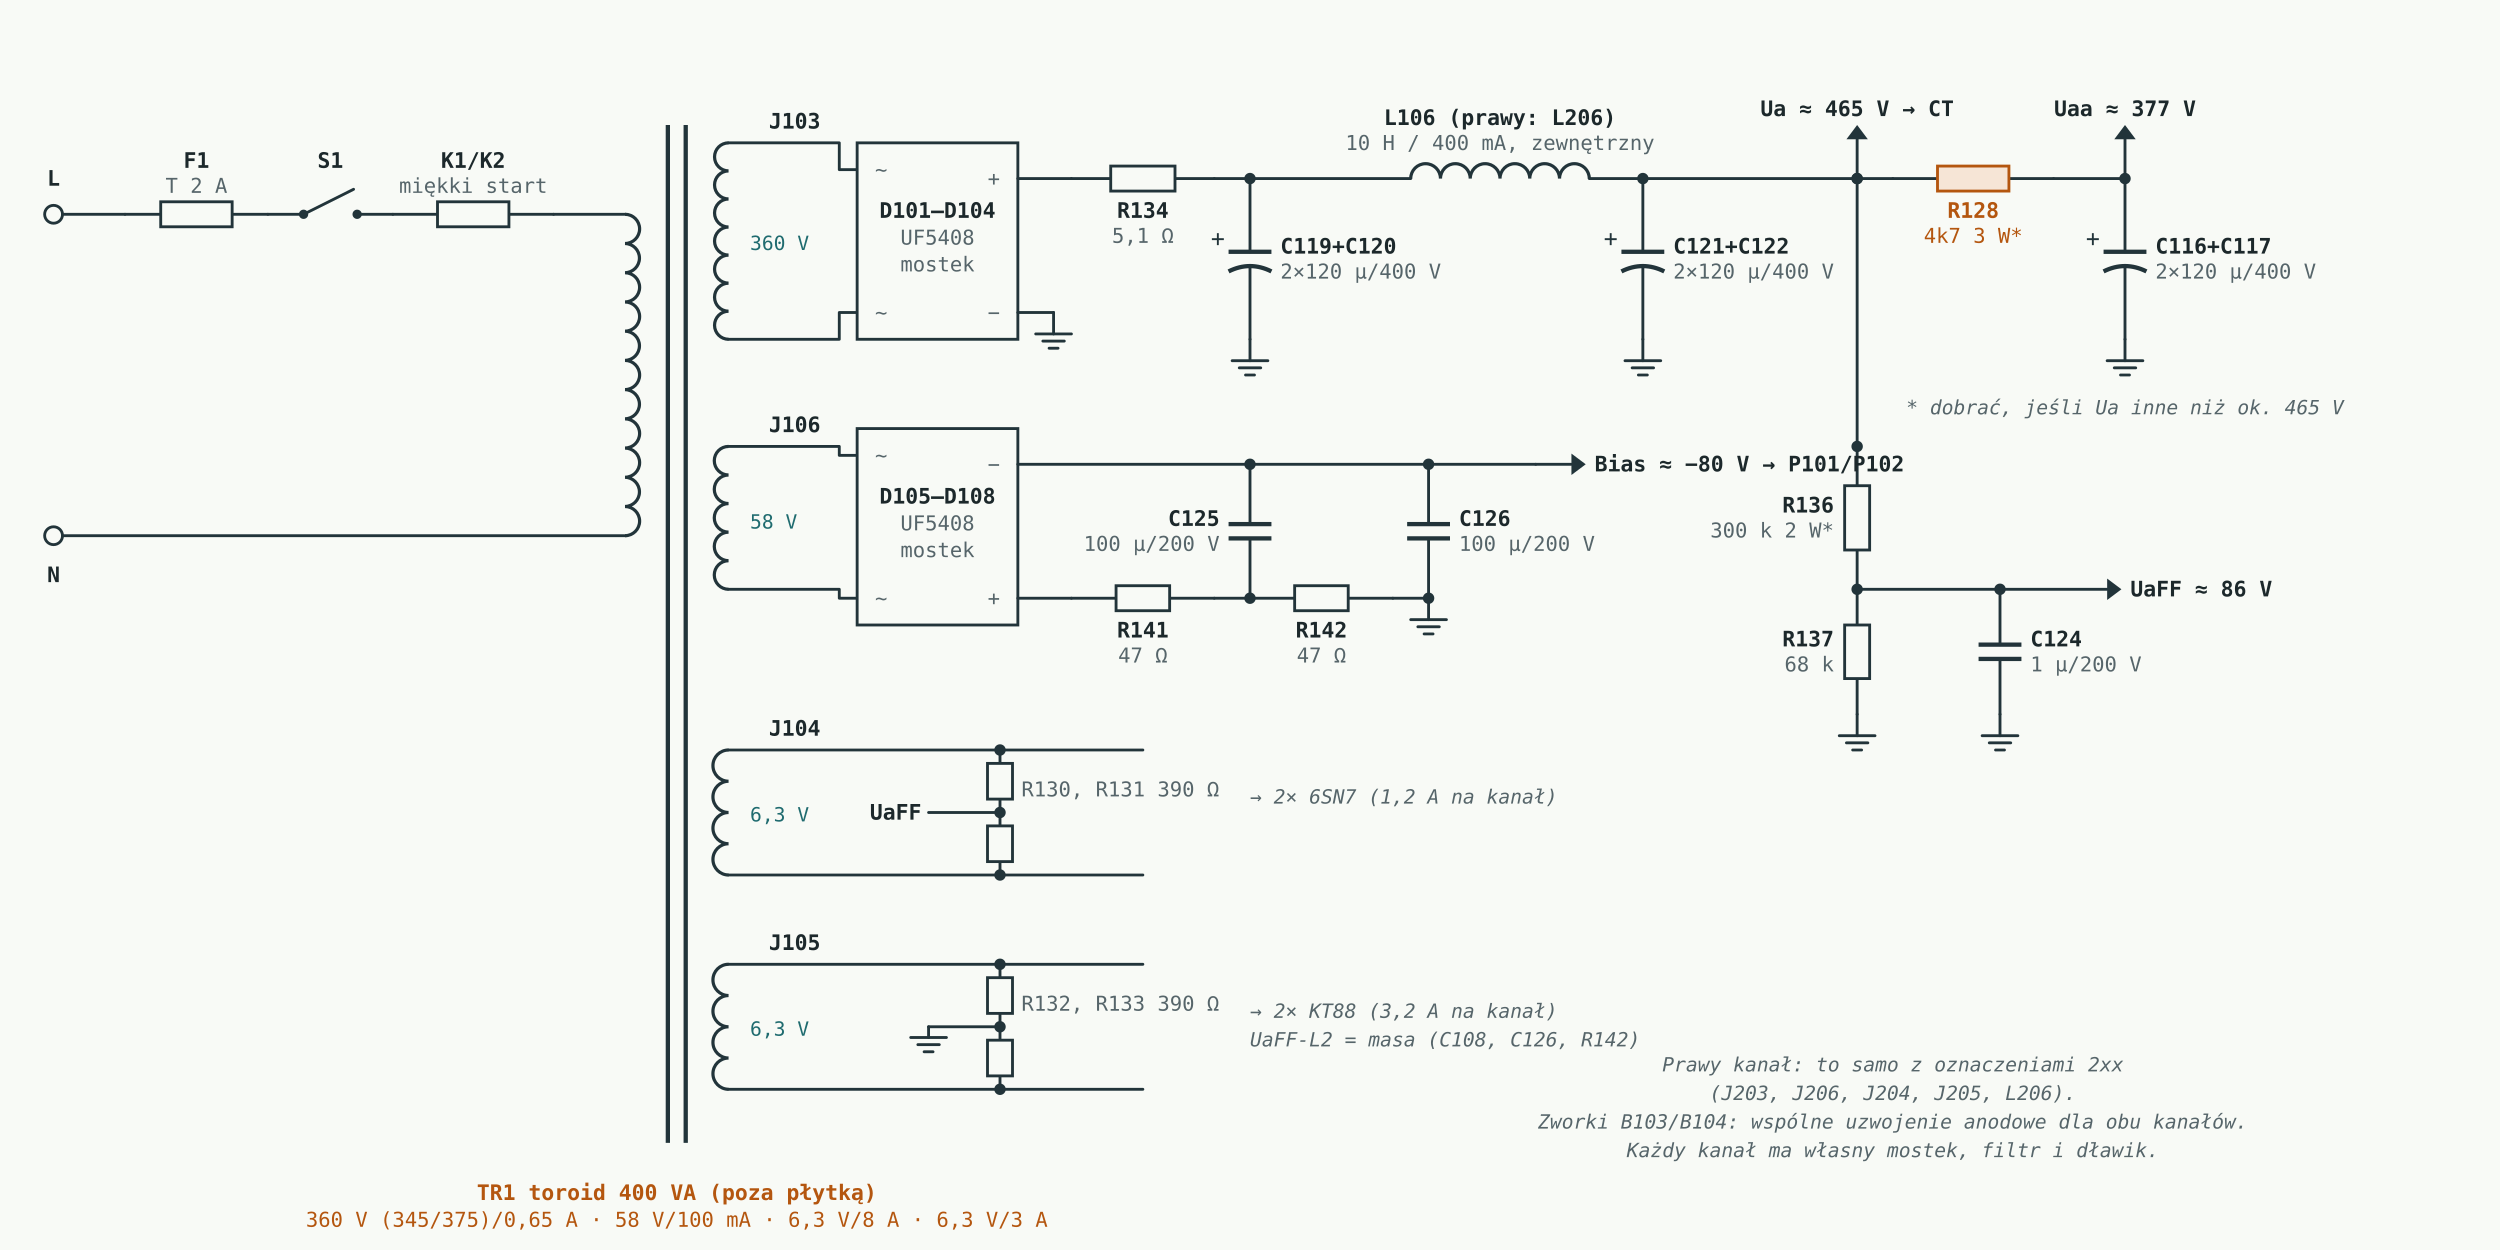
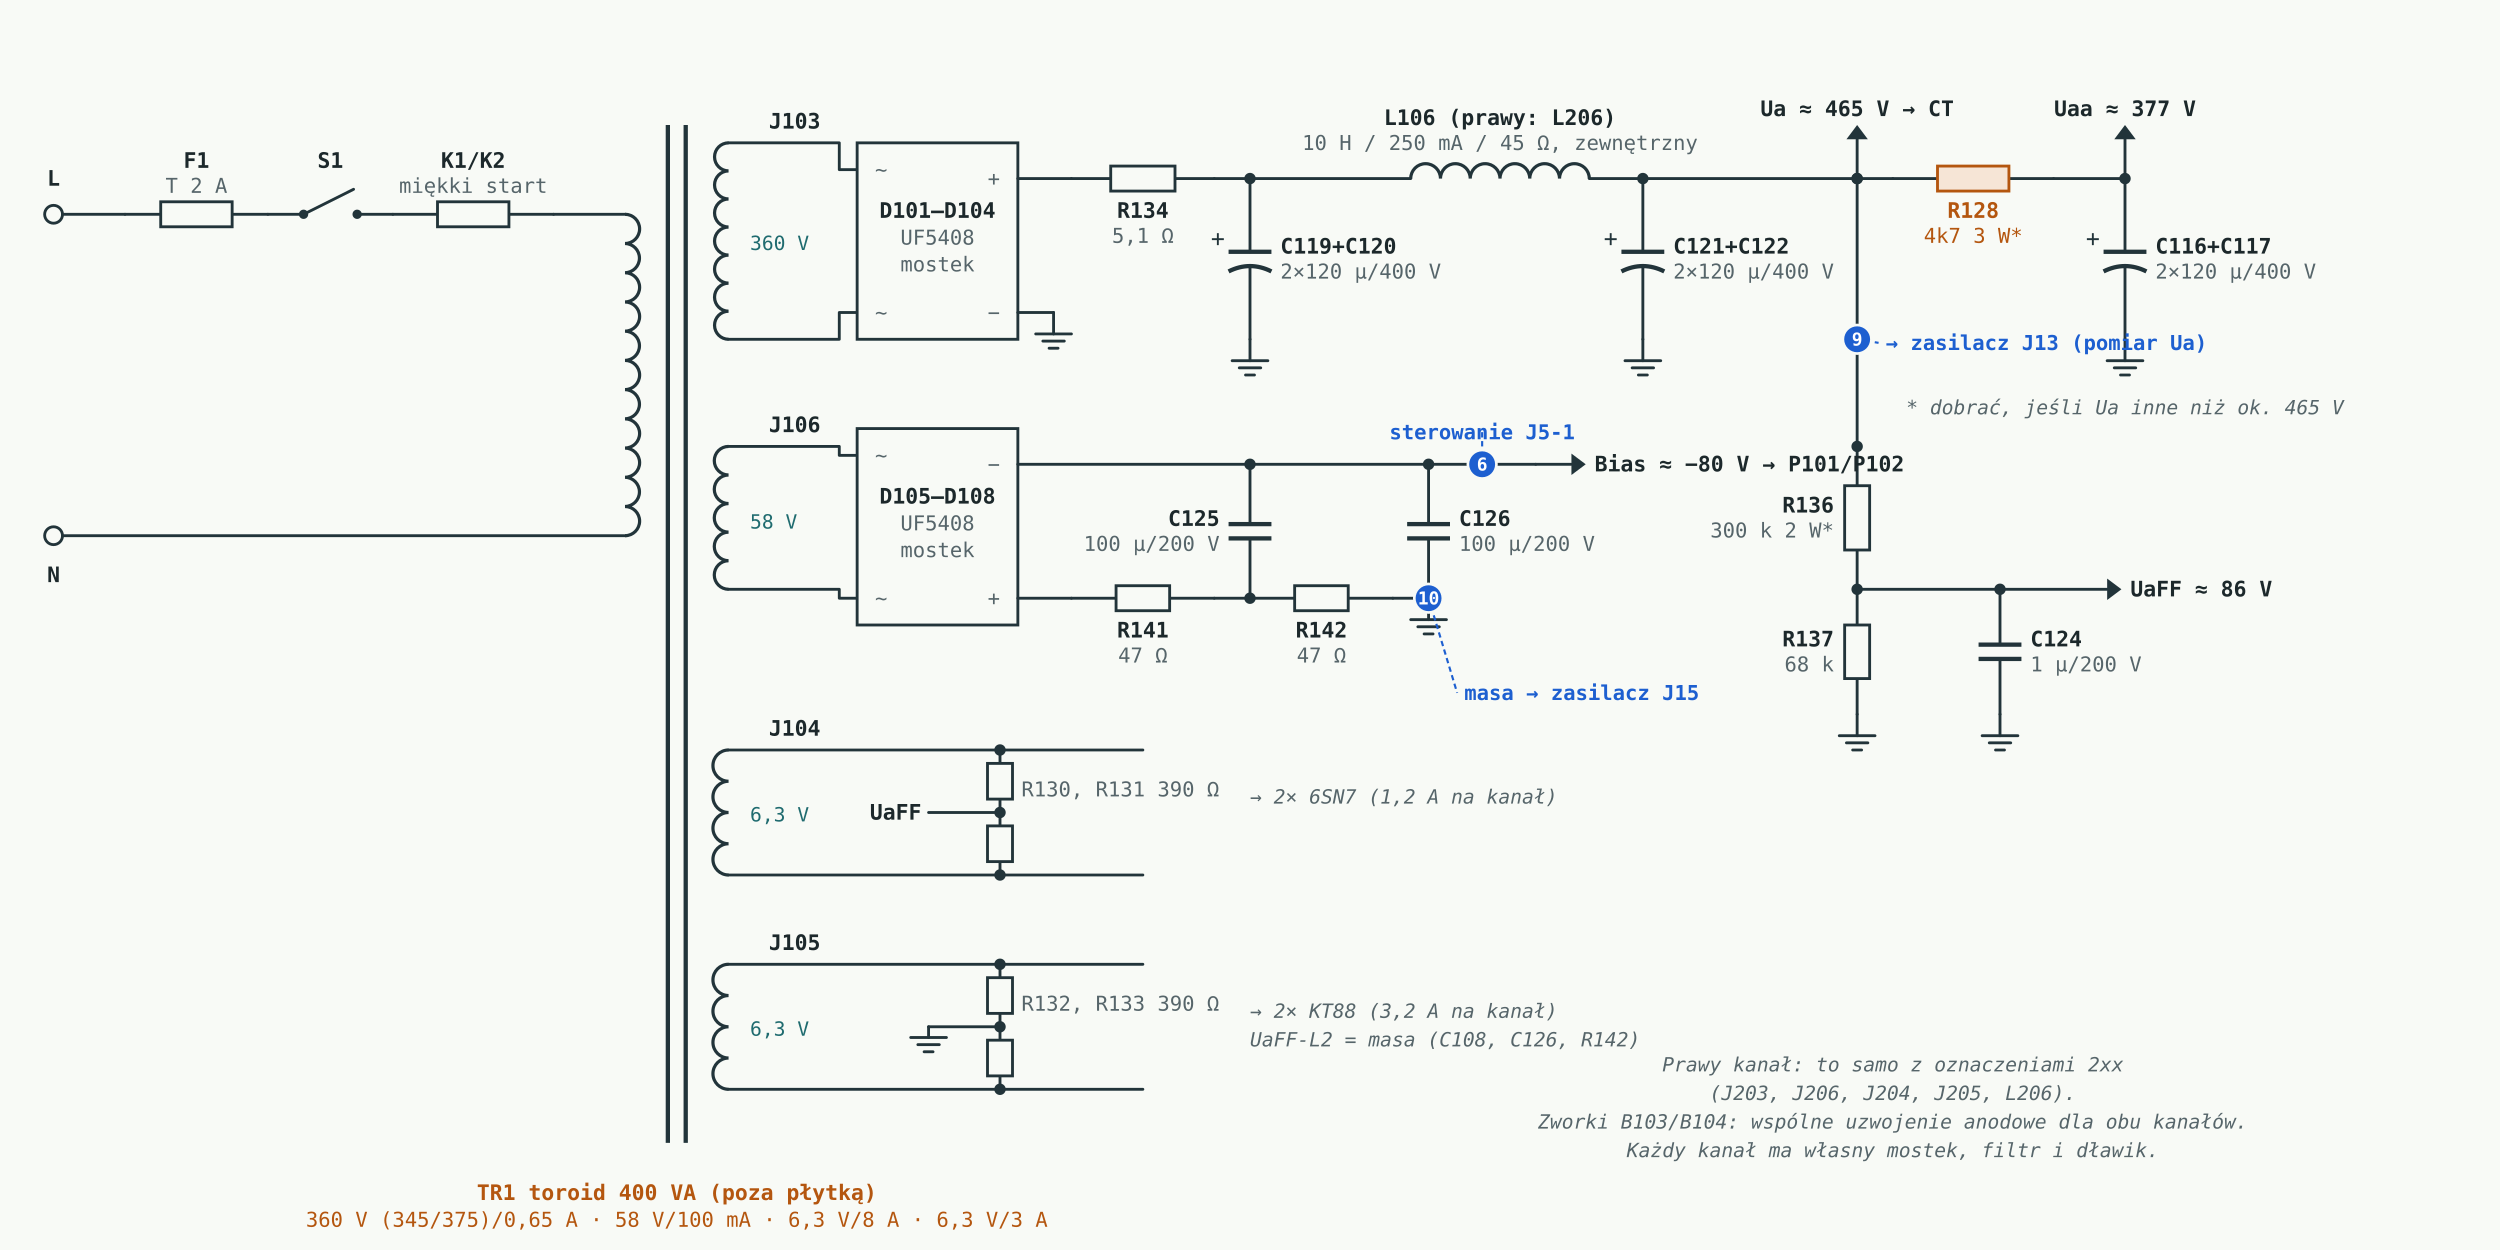
<svg xmlns="http://www.w3.org/2000/svg" viewBox="0 0 1400 700" width="1400" height="700">
  <style>
.w{fill:none;stroke:#22343a;stroke-width:1.6;stroke-linejoin:round;stroke-linecap:round}
.part{fill:#f8faf6;stroke:#22343a;stroke-width:1.6}
.chgp{stroke:#b4560f;fill:#f6e5d6}
.plate{stroke:#22343a;stroke-width:2.4;fill:none}
.plate.chgp{stroke:#b4560f}
.dot{fill:#22343a}
.tube{fill:none;stroke:#22343a;stroke-width:1.6}
.el{fill:none;stroke:#22343a;stroke-width:2}
.grid{stroke-dasharray:3 3;stroke-width:1.6}
.coil{fill:none;stroke:#22343a;stroke-width:1.8}
.chgc{stroke:#b4560f}
.core{stroke:#22343a;stroke-width:2.4}
.flagm{fill:#22343a}
.term{fill:#f8faf6;stroke:#22343a;stroke-width:1.6}
text{font-family:"JetBrains Mono",Consolas,monospace;fill:#1c282b}
.ref{font-size:12px;font-weight:600}
.val{font-size:11.5px;fill:#56656a}
.ref.chg,.val.chg,.rail.chg,.tref.chg,.ttyp.chg{fill:#b4560f}
.tref{font-family:"Arial Narrow",sans-serif;font-size:16px;font-weight:700}
.ttyp{font-size:11.5px;fill:#56656a}
.rail{font-size:12px;font-weight:600}
.op{font-size:11px;fill:#1f6b6f}
.net{font-size:11px;fill:#56656a;font-style:italic}
.pol{font-size:13px;fill:#22343a}
+ .precp{stroke:#6b3fb0;fill:#e6dcf5}
+ .ref.prec,.val.prec{fill:#6b3fb0}
+ .mk{fill:#1d5fd0;stroke:#f8faf6;stroke-width:1.5}
+ .mkn{font-size:10px;font-weight:700;fill:#fff}
+ .mkl{stroke:#1d5fd0;stroke-width:1.2;stroke-dasharray:3 2}
+ .mkt{font-size:11.5px;font-weight:700;fill:#1d5fd0}
</style>
  <rect width="100%" height="100%" fill="#f8faf6" />
  <circle class="term" cx="30" cy="120" r="5" />
  <text class="ref" x="30" y="104" text-anchor="middle">L</text>
  <circle class="term" cx="30" cy="300" r="5" />
  <text class="ref" x="30" y="326" text-anchor="middle">N</text>
  <polyline class="w" points="35,120 70,120" />
  <polyline class="w" points="70,120 90,120" />
  <polyline class="w" points="130,120 150,120" />
  <rect class="part" x="90" y="113" width="40" height="14" />
  <text class="ref" x="110" y="94" text-anchor="middle">F1</text>
  <text class="val" x="110" y="108" text-anchor="middle">T 2 A</text>
  <polyline class="w" points="150,120 170,120" />
  <circle class="dot" cx="170" cy="120" r="2.6" />
  <line class="w" x1="170" y1="120" x2="198" y2="106" />
  <circle class="dot" cx="200" cy="120" r="2.6" />
  <text class="ref" x="185" y="94" text-anchor="middle">S1</text>
  <polyline class="w" points="200,120 220,120" />
  <polyline class="w" points="220,120 245,120" />
  <polyline class="w" points="285,120 310,120" />
  <rect class="part" x="245" y="113" width="40" height="14" />
  <text class="ref" x="265" y="94" text-anchor="middle">K1/K2</text>
  <text class="val" x="265" y="108" text-anchor="middle">miękki start</text>
  <polyline class="w" points="310,120 350,120" />
  <polyline class="w" points="35,300 350,300" />
  <path class="coil" d="M350 120 A8.182 8.182 0 0 1 350 136.364 A8.182 8.182 0 0 1 350 152.727 A8.182 8.182 0 0 1 350 169.091 A8.182 8.182 0 0 1 350 185.455 A8.182 8.182 0 0 1 350 201.818 A8.182 8.182 0 0 1 350 218.182 A8.182 8.182 0 0 1 350 234.545 A8.182 8.182 0 0 1 350 250.909 A8.182 8.182 0 0 1 350 267.273 A8.182 8.182 0 0 1 350 283.636 A8.182 8.182 0 0 1 350 300" />
  <line class="core" x1="374" y1="70" x2="374" y2="640" />
  <line class="core" x1="384" y1="70" x2="384" y2="640" />
  <text class="ref chg" x="379" y="672" text-anchor="middle">TR1  toroid 400 VA (poza płytką)</text>
  <text class="val chg" x="379" y="687" text-anchor="middle">360 V (345/375)/0,65 A · 58 V/100 mA · 6,3 V/8 A · 6,3 V/3 A</text>
  <path class="coil" d="M408 80 A7.857 7.857 0 0 0 408 95.714 A7.857 7.857 0 0 0 408 111.429 A7.857 7.857 0 0 0 408 127.143 A7.857 7.857 0 0 0 408 142.857 A7.857 7.857 0 0 0 408 158.571 A7.857 7.857 0 0 0 408 174.286 A7.857 7.857 0 0 0 408 190" />
  <text class="op" x="420" y="140" text-anchor="start">360 V</text>
  <polyline class="w" points="408,80 470,80 470,95 480,95" />
  <polyline class="w" points="408,190 470,190 470,175 480,175" />
  <text class="ref" x="445" y="72" text-anchor="middle">J103</text>
  <rect class="part" x="480" y="80" width="90" height="110" />
  <text class="ref" x="525" y="122" text-anchor="middle">D101–D104</text>
  <text class="val" x="525" y="137" text-anchor="middle">UF5408</text>
  <text class="val" x="525" y="152" text-anchor="middle">mostek</text>
  <text class="val" x="490" y="99" text-anchor="start">~</text>
  <text class="val" x="490" y="179" text-anchor="start">~</text>
  <text class="val" x="560" y="104" text-anchor="end">+</text>
  <text class="val" x="560" y="179" text-anchor="end">−</text>
  <polyline class="w" points="570,175 590,175" />
  <polyline class="w" points="590,175 590,187" />
  <line class="w" x1="580" y1="187" x2="600" y2="187" />
  <line class="w" x1="584" y1="191" x2="596" y2="191" />
  <line class="w" x1="587.5" y1="195" x2="592.5" y2="195" />
  <polyline class="w" points="570,100 600,100" />
  <polyline class="w" points="600,100 622,100" />
  <polyline class="w" points="658,100 680,100" />
  <rect class="part" x="622" y="93" width="36" height="14" />
  <text class="ref" x="640" y="122" text-anchor="middle">R134</text>
  <text class="val" x="640" y="136" text-anchor="middle">5,1 Ω</text>
  <polyline class="w" points="680,100 700,100" />
  <circle class="dot" cx="700" cy="100" r="3.2" />
  <polyline class="w" points="700,100 700,141" />
  <polyline class="w" points="700,149 700,190" />
  <line class="plate" x1="688" y1="141" x2="712" y2="141" />
  <path class="plate" d="M688 152 Q700 146 712 152" fill="none" />
  <text class="pol" x="682" y="138" text-anchor="middle">+</text>
  <text class="ref" x="717" y="142" text-anchor="start">C119+C120</text>
  <text class="val" x="717" y="156" text-anchor="start">2×120 µ/400 V</text>
  <polyline class="w" points="700,190 700,202" />
  <line class="w" x1="690" y1="202" x2="710" y2="202" />
  <line class="w" x1="694" y1="206" x2="706" y2="206" />
  <line class="w" x1="697.5" y1="210" x2="702.5" y2="210" />
  <polyline class="w" points="700,100 790,100" />
  <path class="coil" d="M790 100 A8.333 8.333 0 0 1 806.667 100 A8.333 8.333 0 0 1 823.333 100 A8.333 8.333 0 0 1 840 100 A8.333 8.333 0 0 1 856.667 100 A8.333 8.333 0 0 1 873.333 100 A8.333 8.333 0 0 1 890 100" />
  <text class="ref" x="840" y="70" text-anchor="middle">L106 (prawy: L206)</text>
-   <text class="val" x="840" y="84" text-anchor="middle">10 H / 400 mA, zewnętrzny</text>
+   <text class="val" x="840" y="84" text-anchor="middle">10 H / 250 mA / 45 Ω, zewnętrzny</text>
  <polyline class="w" points="890,100 920,100" />
  <circle class="dot" cx="920" cy="100" r="3.2" />
  <polyline class="w" points="920,100 920,141" />
  <polyline class="w" points="920,149 920,190" />
  <line class="plate" x1="908" y1="141" x2="932" y2="141" />
  <path class="plate" d="M908 152 Q920 146 932 152" fill="none" />
  <text class="pol" x="902" y="138" text-anchor="middle">+</text>
  <text class="ref" x="937" y="142" text-anchor="start">C121+C122</text>
  <text class="val" x="937" y="156" text-anchor="start">2×120 µ/400 V</text>
  <polyline class="w" points="920,190 920,202" />
  <line class="w" x1="910" y1="202" x2="930" y2="202" />
  <line class="w" x1="914" y1="206" x2="926" y2="206" />
  <line class="w" x1="917.5" y1="210" x2="922.5" y2="210" />
  <polyline class="w" points="920,100 1060,100" />
  <circle class="dot" cx="1040" cy="100" r="3.2" />
  <polyline class="w" points="1040,100 1040,78" />
  <path class="flagm" d="M1034 78 L1046 78 L1040 70 Z" />
  <text class="rail" x="1040" y="65" text-anchor="middle">Ua ≈ 465 V → CT</text>
  <polyline class="w" points="1060,100 1085,100" />
  <polyline class="w" points="1125,100 1150,100" />
  <rect class="part chgp" x="1085" y="93" width="40" height="14" />
  <text class="ref chg" x="1105" y="122" text-anchor="middle">R128</text>
  <text class="val chg" x="1105" y="136" text-anchor="middle">4k7 3 W*</text>
  <polyline class="w" points="1150,100 1190,100" />
  <circle class="dot" cx="1190" cy="100" r="3.2" />
  <polyline class="w" points="1190,100 1190,141" />
  <polyline class="w" points="1190,149 1190,190" />
  <line class="plate" x1="1178" y1="141" x2="1202" y2="141" />
  <path class="plate" d="M1178 152 Q1190 146 1202 152" fill="none" />
  <text class="pol" x="1172" y="138" text-anchor="middle">+</text>
  <text class="ref" x="1207" y="142" text-anchor="start">C116+C117</text>
  <text class="val" x="1207" y="156" text-anchor="start">2×120 µ/400 V</text>
  <polyline class="w" points="1190,190 1190,202" />
  <line class="w" x1="1180" y1="202" x2="1200" y2="202" />
  <line class="w" x1="1184" y1="206" x2="1196" y2="206" />
  <line class="w" x1="1187.5" y1="210" x2="1192.5" y2="210" />
  <polyline class="w" points="1190,100 1190,78" />
  <path class="flagm" d="M1184 78 L1196 78 L1190 70 Z" />
  <text class="rail" x="1190" y="65" text-anchor="middle">Uaa ≈ 377 V</text>
  <text class="net" x="1190" y="232" text-anchor="middle">* dobrać, jeśli Ua inne niż ok. 465 V</text>
  <circle class="dot" cx="1040" cy="100" r="3.2" />
  <polyline class="w" points="1040,100 1040,250" />
  <circle class="dot" cx="1040" cy="250" r="3.2" />
  <polyline class="w" points="1040,250 1040,272" />
  <polyline class="w" points="1040,308 1040,330" />
  <rect class="part" x="1033" y="272" width="14" height="36" />
  <text class="ref" x="1027" y="287" text-anchor="end">R136</text>
  <text class="val" x="1027" y="301" text-anchor="end">300 k 2 W*</text>
  <circle class="dot" cx="1040" cy="330" r="3.2" />
  <polyline class="w" points="1040,330 1040,350" />
  <polyline class="w" points="1040,380 1040,400" />
  <rect class="part" x="1033" y="350" width="14" height="30" />
  <text class="ref" x="1027" y="362" text-anchor="end">R137</text>
  <text class="val" x="1027" y="376" text-anchor="end">68 k</text>
  <polyline class="w" points="1040,400 1040,412" />
  <line class="w" x1="1030" y1="412" x2="1050" y2="412" />
  <line class="w" x1="1034" y1="416" x2="1046" y2="416" />
  <line class="w" x1="1037.5" y1="420" x2="1042.5" y2="420" />
  <polyline class="w" points="1040,330 1120,330" />
  <circle class="dot" cx="1120" cy="330" r="3.2" />
  <polyline class="w" points="1120,330 1120,361" />
  <polyline class="w" points="1120,369 1120,400" />
  <line class="plate" x1="1108" y1="361" x2="1132" y2="361" />
  <line class="plate" x1="1108" y1="369" x2="1132" y2="369" />
  <text class="ref" x="1137" y="362" text-anchor="start">C124</text>
  <text class="val" x="1137" y="376" text-anchor="start">1 µ/200 V</text>
  <polyline class="w" points="1120,400 1120,412" />
  <line class="w" x1="1110" y1="412" x2="1130" y2="412" />
  <line class="w" x1="1114" y1="416" x2="1126" y2="416" />
  <line class="w" x1="1117.5" y1="420" x2="1122.5" y2="420" />
  <polyline class="w" points="1120,330 1180,330" />
  <path class="flagm" d="M1180 324 L1180 336 L1188 330 Z" />
  <text class="rail" x="1193" y="334" text-anchor="start">UaFF ≈ 86 V</text>
  <polyline class="w" points="1040,250 1040,250" />
  <path class="coil" d="M408 250 A8 8 0 0 0 408 266 A8 8 0 0 0 408 282 A8 8 0 0 0 408 298 A8 8 0 0 0 408 314 A8 8 0 0 0 408 330" />
  <text class="op" x="420" y="296" text-anchor="start">58 V</text>
  <polyline class="w" points="408,250 470,250 470,255 480,255" />
  <polyline class="w" points="408,330 470,330 470,335 480,335" />
  <text class="ref" x="445" y="242" text-anchor="middle">J106</text>
  <rect class="part" x="480" y="240" width="90" height="110" />
  <text class="ref" x="525" y="282" text-anchor="middle">D105–D108</text>
  <text class="val" x="525" y="297" text-anchor="middle">UF5408</text>
  <text class="val" x="525" y="312" text-anchor="middle">mostek</text>
  <text class="val" x="490" y="259" text-anchor="start">~</text>
  <text class="val" x="490" y="339" text-anchor="start">~</text>
  <text class="val" x="560" y="264" text-anchor="end">−</text>
  <text class="val" x="560" y="339" text-anchor="end">+</text>
  <polyline class="w" points="570,335 600,335" />
  <polyline class="w" points="600,335 625,335" />
  <polyline class="w" points="655,335 680,335" />
  <rect class="part" x="625" y="328" width="30" height="14" />
  <text class="ref" x="640" y="357" text-anchor="middle">R141</text>
  <text class="val" x="640" y="371" text-anchor="middle">47 Ω</text>
  <polyline class="w" points="680,335 700,335" />
  <circle class="dot" cx="700" cy="335" r="3.2" />
  <polyline class="w" points="700,335 725,335" />
  <polyline class="w" points="755,335 780,335" />
  <rect class="part" x="725" y="328" width="30" height="14" />
  <text class="ref" x="740" y="357" text-anchor="middle">R142</text>
  <text class="val" x="740" y="371" text-anchor="middle">47 Ω</text>
  <polyline class="w" points="780,335 800,335" />
  <circle class="dot" cx="800" cy="335" r="3.2" />
  <polyline class="w" points="800,335 800,347" />
  <line class="w" x1="790" y1="347" x2="810" y2="347" />
  <line class="w" x1="794" y1="351" x2="806" y2="351" />
  <line class="w" x1="797.5" y1="355" x2="802.5" y2="355" />
  <polyline class="w" points="570,260 800,260" />
  <circle class="dot" cx="700" cy="260" r="3.2" />
  <circle class="dot" cx="800" cy="260" r="3.2" />
  <polyline class="w" points="700,260 700,293.5" />
  <polyline class="w" points="700,301.5 700,335" />
  <line class="plate" x1="688" y1="293.5" x2="712" y2="293.5" />
  <line class="plate" x1="688" y1="301.5" x2="712" y2="301.5" />
  <text class="ref" x="683" y="294.5" text-anchor="end">C125</text>
  <text class="val" x="683" y="308.5" text-anchor="end">100 µ/200 V</text>
  <polyline class="w" points="800,260 800,293.5" />
  <polyline class="w" points="800,301.5 800,335" />
  <line class="plate" x1="788" y1="293.5" x2="812" y2="293.5" />
  <line class="plate" x1="788" y1="301.5" x2="812" y2="301.5" />
  <text class="ref" x="817" y="294.5" text-anchor="start">C126</text>
  <text class="val" x="817" y="308.5" text-anchor="start">100 µ/200 V</text>
  <polyline class="w" points="800,260 860,260" />
  <polyline class="w" points="860,260 880,260" />
  <path class="flagm" d="M880 254 L880 266 L888 260 Z" />
  <text class="rail" x="893" y="264" text-anchor="start">Bias ≈ −80 V → P101/P102</text>
  <path class="coil" d="M408 420 A8.75 8.75 0 0 0 408 437.5 A8.75 8.75 0 0 0 408 455 A8.75 8.75 0 0 0 408 472.5 A8.75 8.75 0 0 0 408 490" />
  <text class="op" x="420" y="460" text-anchor="start">6,3 V</text>
  <polyline class="w" points="408,420 640,420" />
  <polyline class="w" points="408,490 640,490" />
  <text class="ref" x="445" y="412" text-anchor="middle">J104</text>
  <polyline class="w" points="560,420 560,427.5" />
  <polyline class="w" points="560,447.5 560,455" />
  <rect class="part" x="553" y="427.5" width="14" height="20" />
  <text class="ref" x="573" y="434.5" text-anchor="start" />
  <text class="val" x="573" y="448.5" text-anchor="start" />
  <polyline class="w" points="560,455 560,462.5" />
  <polyline class="w" points="560,482.5 560,490" />
  <rect class="part" x="553" y="462.5" width="14" height="20" />
  <text class="ref" x="573" y="469.5" text-anchor="start" />
  <text class="val" x="573" y="483.5" text-anchor="start" />
  <text class="val" x="572" y="446" text-anchor="start">R130, R131 390 Ω</text>
  <circle class="dot" cx="560" cy="420" r="3.2" />
  <circle class="dot" cx="560" cy="490" r="3.2" />
  <circle class="dot" cx="560" cy="455" r="3.2" />
  <polyline class="w" points="560,455 520,455" />
  <text class="rail" x="516" y="459" text-anchor="end">UaFF</text>
  <text class="net" x="700" y="450" text-anchor="start">→ 2× 6SN7 (1,2 A na kanał)</text>
  <path class="coil" d="M408 540 A8.75 8.75 0 0 0 408 557.5 A8.75 8.75 0 0 0 408 575 A8.75 8.75 0 0 0 408 592.5 A8.75 8.75 0 0 0 408 610" />
  <text class="op" x="420" y="580" text-anchor="start">6,3 V</text>
  <polyline class="w" points="408,540 640,540" />
  <polyline class="w" points="408,610 640,610" />
  <text class="ref" x="445" y="532" text-anchor="middle">J105</text>
  <polyline class="w" points="560,540 560,547.5" />
  <polyline class="w" points="560,567.5 560,575" />
  <rect class="part" x="553" y="547.5" width="14" height="20" />
  <text class="ref" x="573" y="554.5" text-anchor="start" />
  <text class="val" x="573" y="568.5" text-anchor="start" />
  <polyline class="w" points="560,575 560,582.5" />
  <polyline class="w" points="560,602.5 560,610" />
  <rect class="part" x="553" y="582.5" width="14" height="20" />
  <text class="ref" x="573" y="589.5" text-anchor="start" />
  <text class="val" x="573" y="603.5" text-anchor="start" />
  <text class="val" x="572" y="566" text-anchor="start">R132, R133 390 Ω</text>
  <circle class="dot" cx="560" cy="540" r="3.2" />
  <circle class="dot" cx="560" cy="610" r="3.2" />
  <circle class="dot" cx="560" cy="575" r="3.2" />
  <polyline class="w" points="560,575 520,575" />
  <polyline class="w" points="520,575 520,581" />
  <line class="w" x1="510" y1="581" x2="530" y2="581" />
  <line class="w" x1="514" y1="585" x2="526" y2="585" />
  <line class="w" x1="517.5" y1="589" x2="522.5" y2="589" />
  <text class="net" x="700" y="570" text-anchor="start">→ 2× KT88 (3,2 A na kanał)</text>
  <text class="net" x="700" y="586" text-anchor="start">UaFF-L2 = masa (C108, C126, R142)</text>
  <text class="net" x="1060" y="600" text-anchor="middle">Prawy kanał: to samo z oznaczeniami 2xx</text>
  <text class="net" x="1060" y="616" text-anchor="middle">(J203, J206, J204, J205, L206).</text>
  <text class="net" x="1060" y="632" text-anchor="middle">Zworki B103/B104: wspólne uzwojenie anodowe dla obu kanałów.</text>
  <text class="net" x="1060" y="648" text-anchor="middle">Każdy kanał ma własny mostek, filtr i dławik.</text>
+   <line class="mkl" x1="1040" y1="190" x2="1052" y2="192" />
+   <circle class="mk" cx="1040" cy="190" r="8" />
+   <text class="mkn" x="1040" y="193.5" text-anchor="middle">9</text>
+   <text class="mkt" x="1056" y="196" text-anchor="start">→ zasilacz J13 (pomiar Ua)</text>
+   <line class="mkl" x1="830" y1="260" x2="830" y2="242" />
+   <circle class="mk" cx="830" cy="260" r="8" />
+   <text class="mkn" x="830" y="263.5" text-anchor="middle">6</text>
+   <text class="mkt" x="830" y="246" text-anchor="middle">sterowanie J5-1</text>
+   <line class="mkl" x1="800" y1="335" x2="816" y2="388" />
+   <circle class="mk" cx="800" cy="335" r="8" />
+   <text class="mkn" x="800" y="338.5" text-anchor="middle">10</text>
+   <text class="mkt" x="820" y="392" text-anchor="start">masa → zasilacz J15</text>
</svg>
